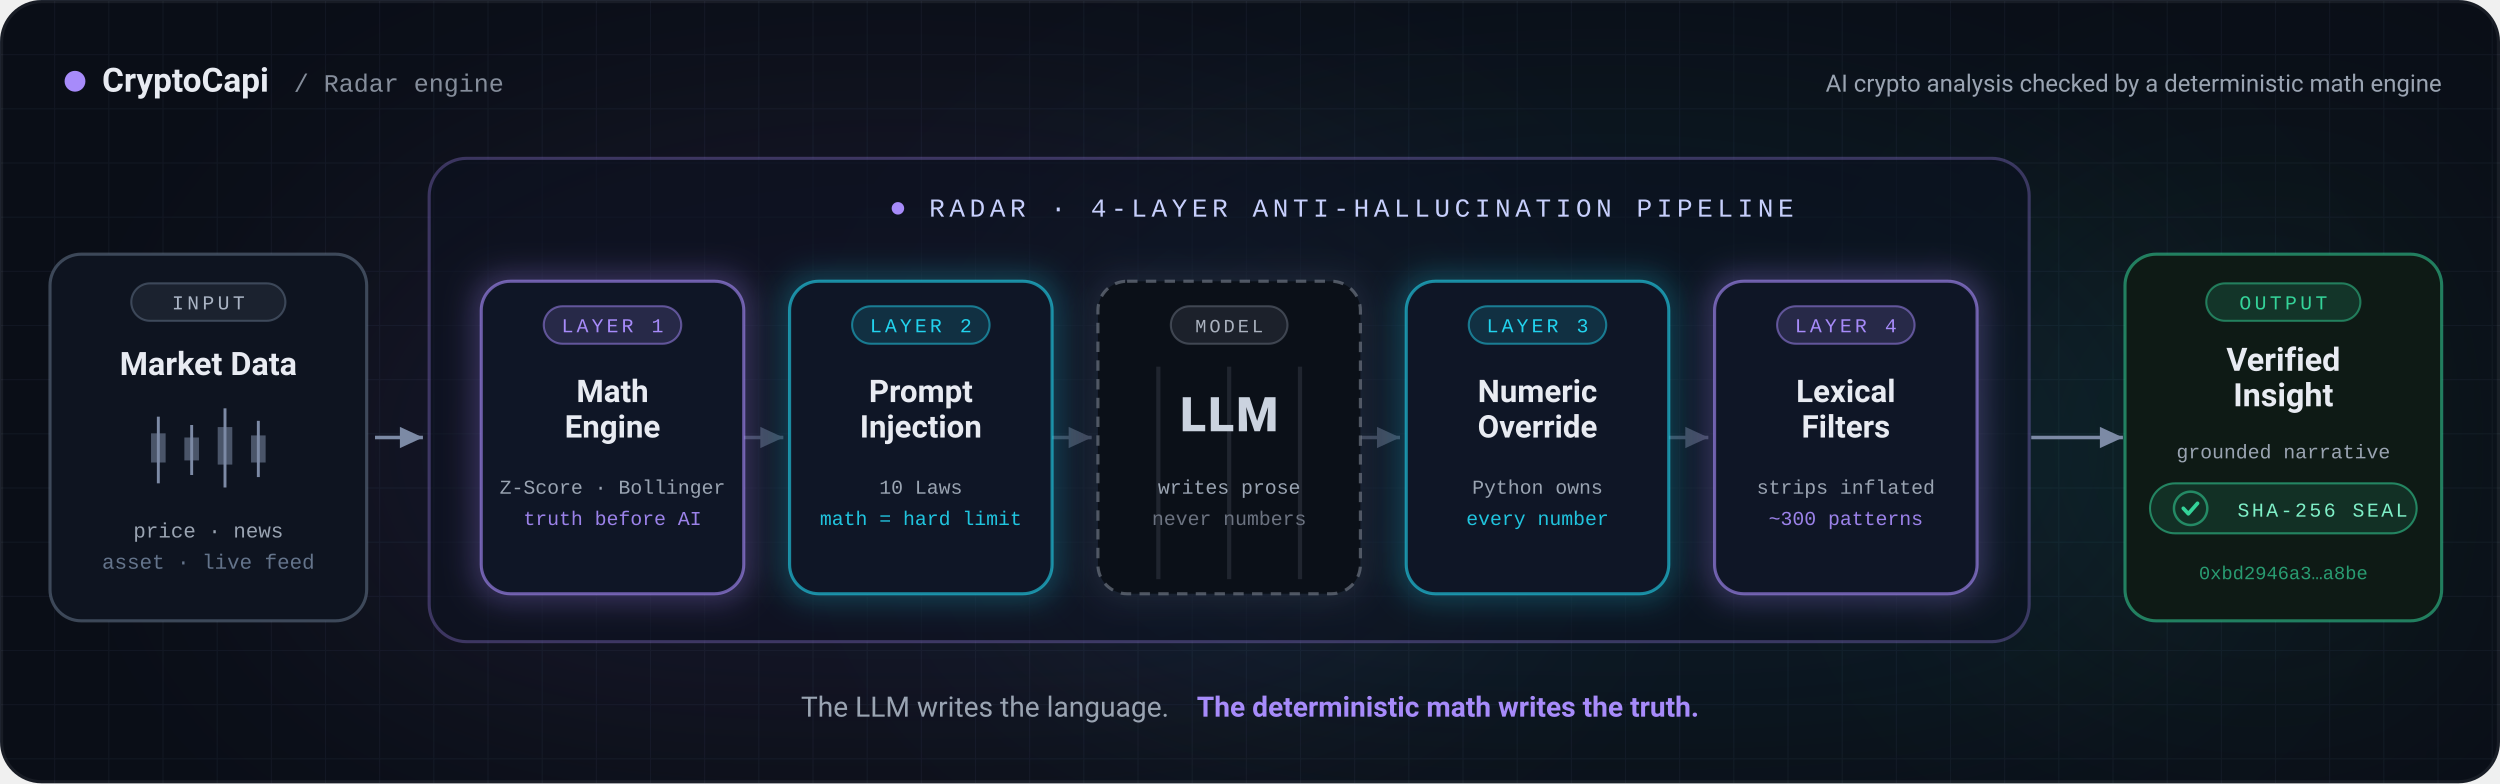
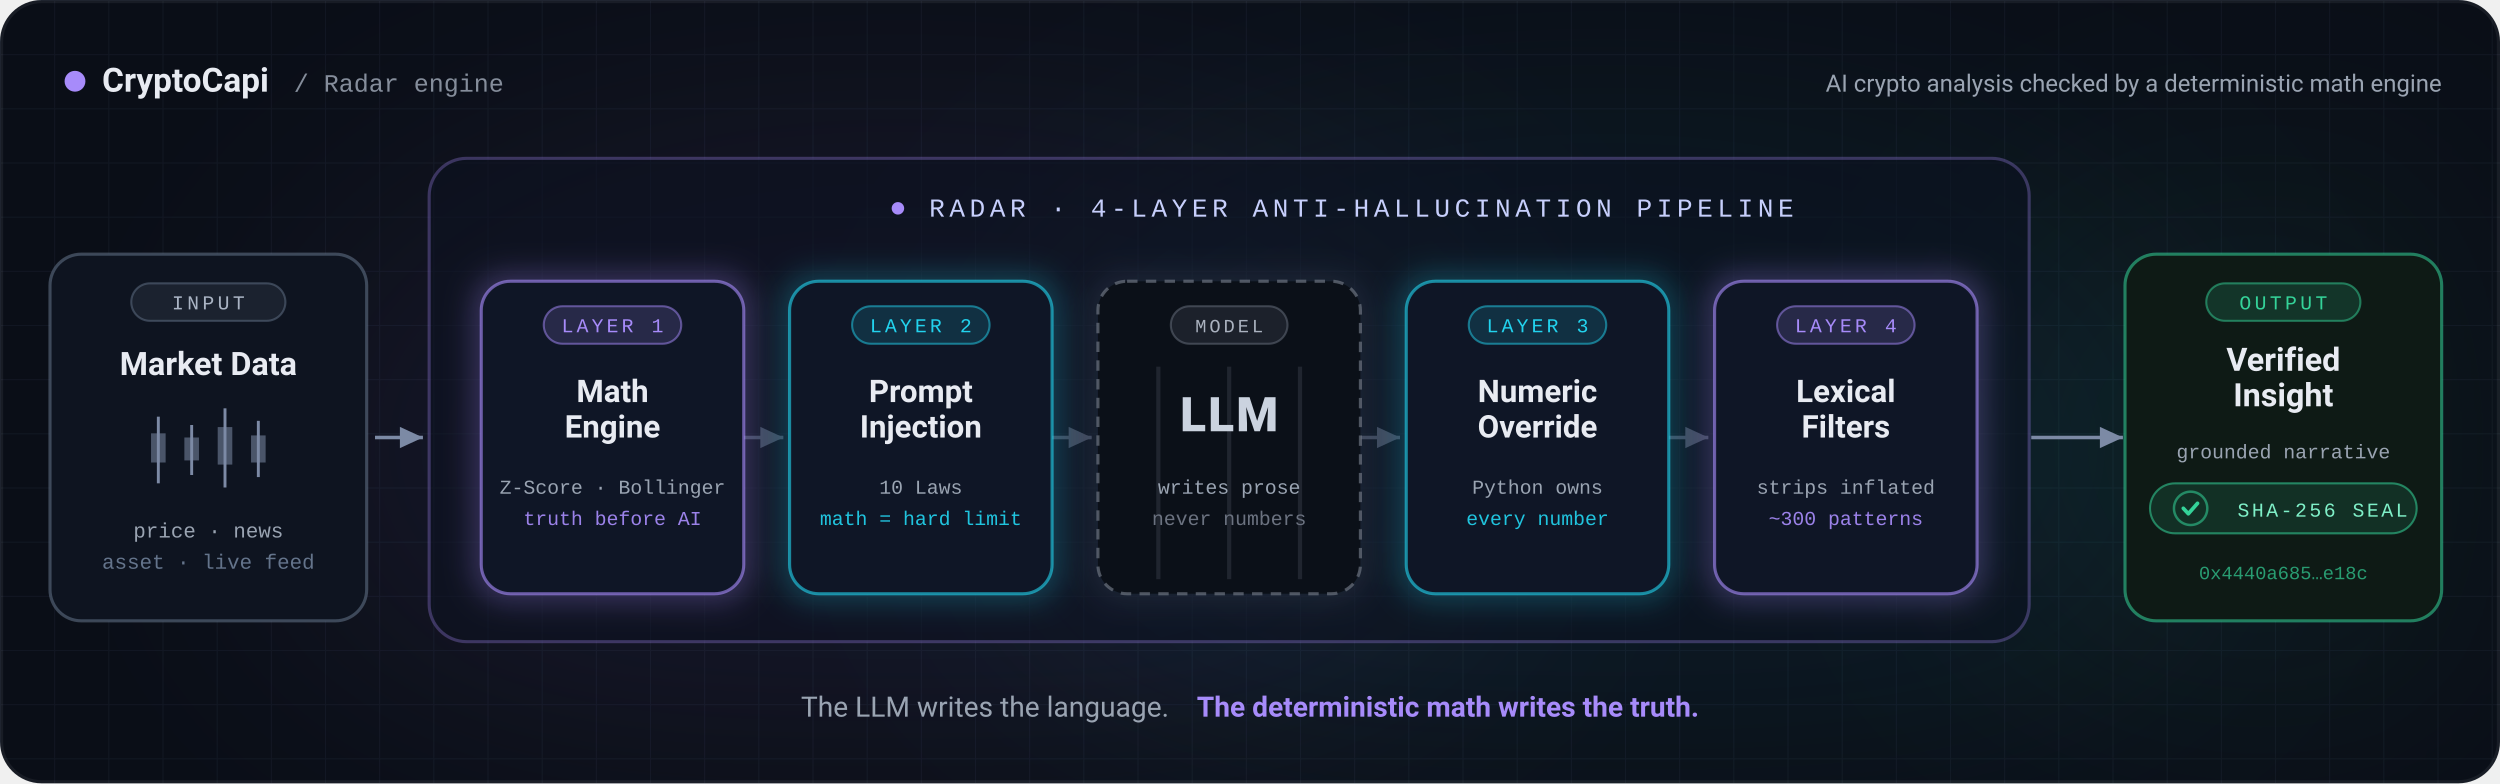
<svg xmlns="http://www.w3.org/2000/svg" viewBox="0 0 1200 376" width="1200" height="376" fill="#e8ebf2" font-family="system-ui, -apple-system, 'Segoe UI', Roboto, Helvetica, Arial, sans-serif" role="img" aria-labelledby="ttl dsc">
  <defs>
    <style>
      .mono { font-family: ui-monospace, 'SF Mono', SFMono-Regular, Menlo, Consolas, 'Liberation Mono', monospace; }
      .t-hi { fill: #e8ebf2; }
      .t-mid { fill: #9aa4b2; }
    </style>
    <filter id="soft" x="-40%" y="-40%" width="180%" height="180%">
      <feGaussianBlur stdDeviation="7" />
    </filter>
    <filter id="blurL" x="-60%" y="-60%" width="220%" height="220%">
      <feGaussianBlur stdDeviation="60" />
    </filter>
    <pattern id="grid" width="26" height="26" patternUnits="userSpaceOnUse">
      <path d="M26 0 L0 0 L0 26" fill="none" stroke="#9fb4ff" stroke-opacity="0.05" stroke-width="1" />
    </pattern>
    <marker id="arw" markerWidth="9" markerHeight="9" refX="6.5" refY="3" orient="auto-start-reverse">
      <path d="M0,0 L6.5,3 L0,6 Z" fill="#7c8aa5" />
    </marker>
  </defs>
  <rect x="0" y="0" width="1200" height="376" rx="20" fill="#0a0e17" />
  <rect x="0" y="0" width="1200" height="376" rx="20" fill="url(#grid)" />
  <ellipse cx="430" cy="215" rx="300" ry="170" fill="#a78bfa" opacity="0.07" filter="url(#blurL)" />
  <ellipse cx="770" cy="215" rx="300" ry="170" fill="#22d3ee" opacity="0.06" filter="url(#blurL)" />
  <ellipse cx="1090" cy="215" rx="150" ry="130" fill="#34d399" opacity="0.06" filter="url(#blurL)" />
  <rect x="0.75" y="0.75" width="1198.5" height="374.5" rx="19.25" fill="none" stroke="#ffffff" stroke-opacity="0.06" stroke-width="1.5" />
  <circle cx="36" cy="39" r="5" fill="#a78bfa" />
  <text x="49" y="44" font-size="16" font-weight="700" class="t-hi">CryptoCapi</text>
  <text x="141" y="44" font-size="12" class="mono t-mid" fill-opacity="0.85">/ Radar engine</text>
  <text x="1172" y="44" text-anchor="end" font-size="11.5" class="t-mid">AI crypto analysis checked by a deterministic math engine</text>
  <g stroke="#7c8aa5" stroke-width="1.7" marker-end="url(#arw)" fill="none">
    <line x1="180" y1="210" x2="203" y2="210" />
    <line x1="357" y1="210" x2="376" y2="210" />
    <line x1="505" y1="210" x2="524" y2="210" />
    <line x1="653" y1="210" x2="672" y2="210" />
    <line x1="801" y1="210" x2="820" y2="210" />
    <line x1="975" y1="210" x2="1019" y2="210" />
  </g>
  <rect x="206" y="76" width="768" height="232" rx="18" fill="#0c1220" fill-opacity="0.55" stroke="#a78bfa" stroke-opacity="0.30" stroke-width="1.5" />
  <circle cx="431" cy="100" r="3" fill="#a78bfa" />
  <text x="446" y="104" font-size="12.5" letter-spacing="2.2" class="mono" fill="#c7cffc">RADAR · 4-LAYER ANTI-HALLUCINATION PIPELINE</text>
  <g>
    <rect x="24" y="122" width="152" height="176" rx="15" fill="#0e1420" stroke="#64748b" stroke-opacity="0.55" stroke-width="1.5" />
    <rect x="63" y="136" width="74" height="18" rx="9" fill="#64748b" fill-opacity="0.15" stroke="#64748b" stroke-opacity="0.5" />
    <text x="100" y="148.5" text-anchor="middle" font-size="9.5" letter-spacing="1.6" class="mono" fill="#aab4c4">INPUT</text>
    <text x="100" y="180" text-anchor="middle" font-size="15.5" font-weight="700" class="t-hi">Market Data</text>
    <g stroke="#7c8aa5" stroke-width="1.4">
      <line x1="76" y1="200" x2="76" y2="232" />
      <rect x="72.5" y="208" width="7" height="14" fill="#7c8aa5" fill-opacity="0.55" stroke="none" />
      <line x1="92" y1="204" x2="92" y2="228" />
      <rect x="88.5" y="210" width="7" height="11" fill="#7c8aa5" fill-opacity="0.55" stroke="none" />
      <line x1="108" y1="196" x2="108" y2="234" />
      <rect x="104.5" y="205" width="7" height="18" fill="#7c8aa5" fill-opacity="0.55" stroke="none" />
      <line x1="124" y1="202" x2="124" y2="229" />
      <rect x="120.5" y="209" width="7" height="13" fill="#7c8aa5" fill-opacity="0.55" stroke="none" />
    </g>
    <text x="100" y="258" text-anchor="middle" font-size="10" class="mono t-mid">price · news</text>
    <text x="100" y="273" text-anchor="middle" font-size="10" class="mono" fill="#64748b">asset · live feed</text>
  </g>
  <g>
    <rect x="227" y="131" width="134" height="158" rx="16" fill="#a78bfa" opacity="0.28" filter="url(#soft)" />
    <rect x="231" y="135" width="126" height="150" rx="14" fill="#0f1626" stroke="#a78bfa" stroke-opacity="0.6" stroke-width="1.5" />
    <rect x="261" y="147" width="66" height="18" rx="9" fill="#a78bfa" fill-opacity="0.16" stroke="#a78bfa" stroke-opacity="0.5" />
    <text x="294" y="159.5" text-anchor="middle" font-size="9.5" letter-spacing="1.5" class="mono" fill="#a78bfa">LAYER 1</text>
    <text x="294" y="193" text-anchor="middle" font-size="15" font-weight="700" class="t-hi">Math</text>
    <text x="294" y="210" text-anchor="middle" font-size="15" font-weight="700" class="t-hi">Engine</text>
    <text x="294" y="237" text-anchor="middle" font-size="9.5" class="mono t-mid">Z-Score · Bollinger</text>
    <text x="294" y="252" text-anchor="middle" font-size="9.5" class="mono" fill="#a78bfa" fill-opacity="0.92">truth before AI</text>
  </g>
  <g>
    <rect x="375" y="131" width="134" height="158" rx="16" fill="#22d3ee" opacity="0.24" filter="url(#soft)" />
    <rect x="379" y="135" width="126" height="150" rx="14" fill="#0f1626" stroke="#22d3ee" stroke-opacity="0.6" stroke-width="1.5" />
    <rect x="409" y="147" width="66" height="18" rx="9" fill="#22d3ee" fill-opacity="0.14" stroke="#22d3ee" stroke-opacity="0.5" />
    <text x="442" y="159.5" text-anchor="middle" font-size="9.5" letter-spacing="1.5" class="mono" fill="#22d3ee">LAYER 2</text>
    <text x="442" y="193" text-anchor="middle" font-size="15" font-weight="700" class="t-hi">Prompt</text>
    <text x="442" y="210" text-anchor="middle" font-size="15" font-weight="700" class="t-hi">Injection</text>
    <text x="442" y="237" text-anchor="middle" font-size="9.5" class="mono t-mid">10 Laws</text>
    <text x="442" y="252" text-anchor="middle" font-size="9.5" class="mono" fill="#22d3ee" fill-opacity="0.92">math = hard limit</text>
  </g>
  <g>
    <rect x="523" y="131" width="134" height="158" rx="16" fill="#64748b" opacity="0.16" filter="url(#soft)" />
    <rect x="527" y="135" width="126" height="150" rx="14" fill="#0b1018" stroke="#6b7280" stroke-opacity="0.7" stroke-width="1.5" stroke-dasharray="5 4" />
    <g stroke="#6b7280" stroke-opacity="0.22" stroke-width="2">
      <line x1="556" y1="176" x2="556" y2="278" />
      <line x1="590" y1="176" x2="590" y2="278" />
      <line x1="624" y1="176" x2="624" y2="278" />
    </g>
    <rect x="562" y="147" width="56" height="18" rx="9" fill="#6b7280" fill-opacity="0.18" stroke="#6b7280" stroke-opacity="0.5" />
    <text x="590" y="159.5" text-anchor="middle" font-size="9" letter-spacing="1.4" class="mono" fill="#aab2bf">MODEL</text>
    <text x="590" y="207" text-anchor="middle" font-size="23" font-weight="800" fill="#cbd3df" letter-spacing="1">LLM</text>
    <text x="590" y="237" text-anchor="middle" font-size="9.5" class="mono t-mid">writes prose</text>
    <text x="590" y="252" text-anchor="middle" font-size="9.5" class="mono" fill="#6b7280">never numbers</text>
  </g>
  <g>
    <rect x="671" y="131" width="134" height="158" rx="16" fill="#22d3ee" opacity="0.24" filter="url(#soft)" />
    <rect x="675" y="135" width="126" height="150" rx="14" fill="#0f1626" stroke="#22d3ee" stroke-opacity="0.6" stroke-width="1.5" />
    <rect x="705" y="147" width="66" height="18" rx="9" fill="#22d3ee" fill-opacity="0.14" stroke="#22d3ee" stroke-opacity="0.5" />
    <text x="738" y="159.5" text-anchor="middle" font-size="9.5" letter-spacing="1.5" class="mono" fill="#22d3ee">LAYER 3</text>
    <text x="738" y="193" text-anchor="middle" font-size="15" font-weight="700" class="t-hi">Numeric</text>
    <text x="738" y="210" text-anchor="middle" font-size="15" font-weight="700" class="t-hi">Override</text>
    <text x="738" y="237" text-anchor="middle" font-size="9.5" class="mono t-mid">Python owns</text>
    <text x="738" y="252" text-anchor="middle" font-size="9.5" class="mono" fill="#22d3ee" fill-opacity="0.92">every number</text>
  </g>
  <g>
    <rect x="819" y="131" width="134" height="158" rx="16" fill="#a78bfa" opacity="0.28" filter="url(#soft)" />
    <rect x="823" y="135" width="126" height="150" rx="14" fill="#0f1626" stroke="#a78bfa" stroke-opacity="0.6" stroke-width="1.5" />
    <rect x="853" y="147" width="66" height="18" rx="9" fill="#a78bfa" fill-opacity="0.16" stroke="#a78bfa" stroke-opacity="0.5" />
    <text x="886" y="159.5" text-anchor="middle" font-size="9.5" letter-spacing="1.5" class="mono" fill="#a78bfa">LAYER 4</text>
    <text x="886" y="193" text-anchor="middle" font-size="15" font-weight="700" class="t-hi">Lexical</text>
    <text x="886" y="210" text-anchor="middle" font-size="15" font-weight="700" class="t-hi">Filters</text>
    <text x="886" y="237" text-anchor="middle" font-size="9.5" class="mono t-mid">strips inflated</text>
    <text x="886" y="252" text-anchor="middle" font-size="9.5" class="mono" fill="#a78bfa" fill-opacity="0.92">~300 patterns</text>
  </g>
  <g>
    <rect x="1020" y="122" width="152" height="176" rx="15" fill="#0e1a15" stroke="#34d399" stroke-opacity="0.55" stroke-width="1.5" />
    <rect x="1059" y="136" width="74" height="18" rx="9" fill="#34d399" fill-opacity="0.15" stroke="#34d399" stroke-opacity="0.5" />
    <text x="1096" y="148.5" text-anchor="middle" font-size="9.5" letter-spacing="1.6" class="mono" fill="#34d399">OUTPUT</text>
    <text x="1096" y="178" text-anchor="middle" font-size="15.5" font-weight="700" class="t-hi">Verified</text>
    <text x="1096" y="195" text-anchor="middle" font-size="15.5" font-weight="700" class="t-hi">Insight</text>
    <text x="1096" y="220" text-anchor="middle" font-size="9.5" class="mono t-mid">grounded narrative</text>
    <rect x="1032" y="232" width="128" height="24" rx="12" fill="#34d399" fill-opacity="0.12" stroke="#34d399" stroke-opacity="0.55" />
    <path d="M1048 244 l2.4 2.6 l4.4 -5" fill="none" stroke="#34d399" stroke-width="1.8" stroke-linecap="round" stroke-linejoin="round" />
    <circle cx="1051.5" cy="244" r="8" fill="none" stroke="#34d399" stroke-opacity="0.55" stroke-width="1.2" />
    <text x="1074" y="248" font-size="9.5" letter-spacing="1.2" class="mono" fill="#7ff0c8">SHA-256 SEAL</text>
-     <text x="1096" y="278" text-anchor="middle" font-size="9" class="mono" fill="#34d399" fill-opacity="0.7">0xbd2946a3…a8be</text>
+     <text x="1096" y="278" text-anchor="middle" font-size="9" class="mono" fill="#34d399" fill-opacity="0.7">0x4440a685…e18c</text>
  </g>
  <text x="600" y="344" text-anchor="middle" font-size="13.5">
    <tspan class="t-mid">The LLM writes the language.</tspan>
    <tspan dx="10" fill="#a78bfa" font-weight="700">The deterministic math writes the truth.</tspan>
  </text>
</svg>
